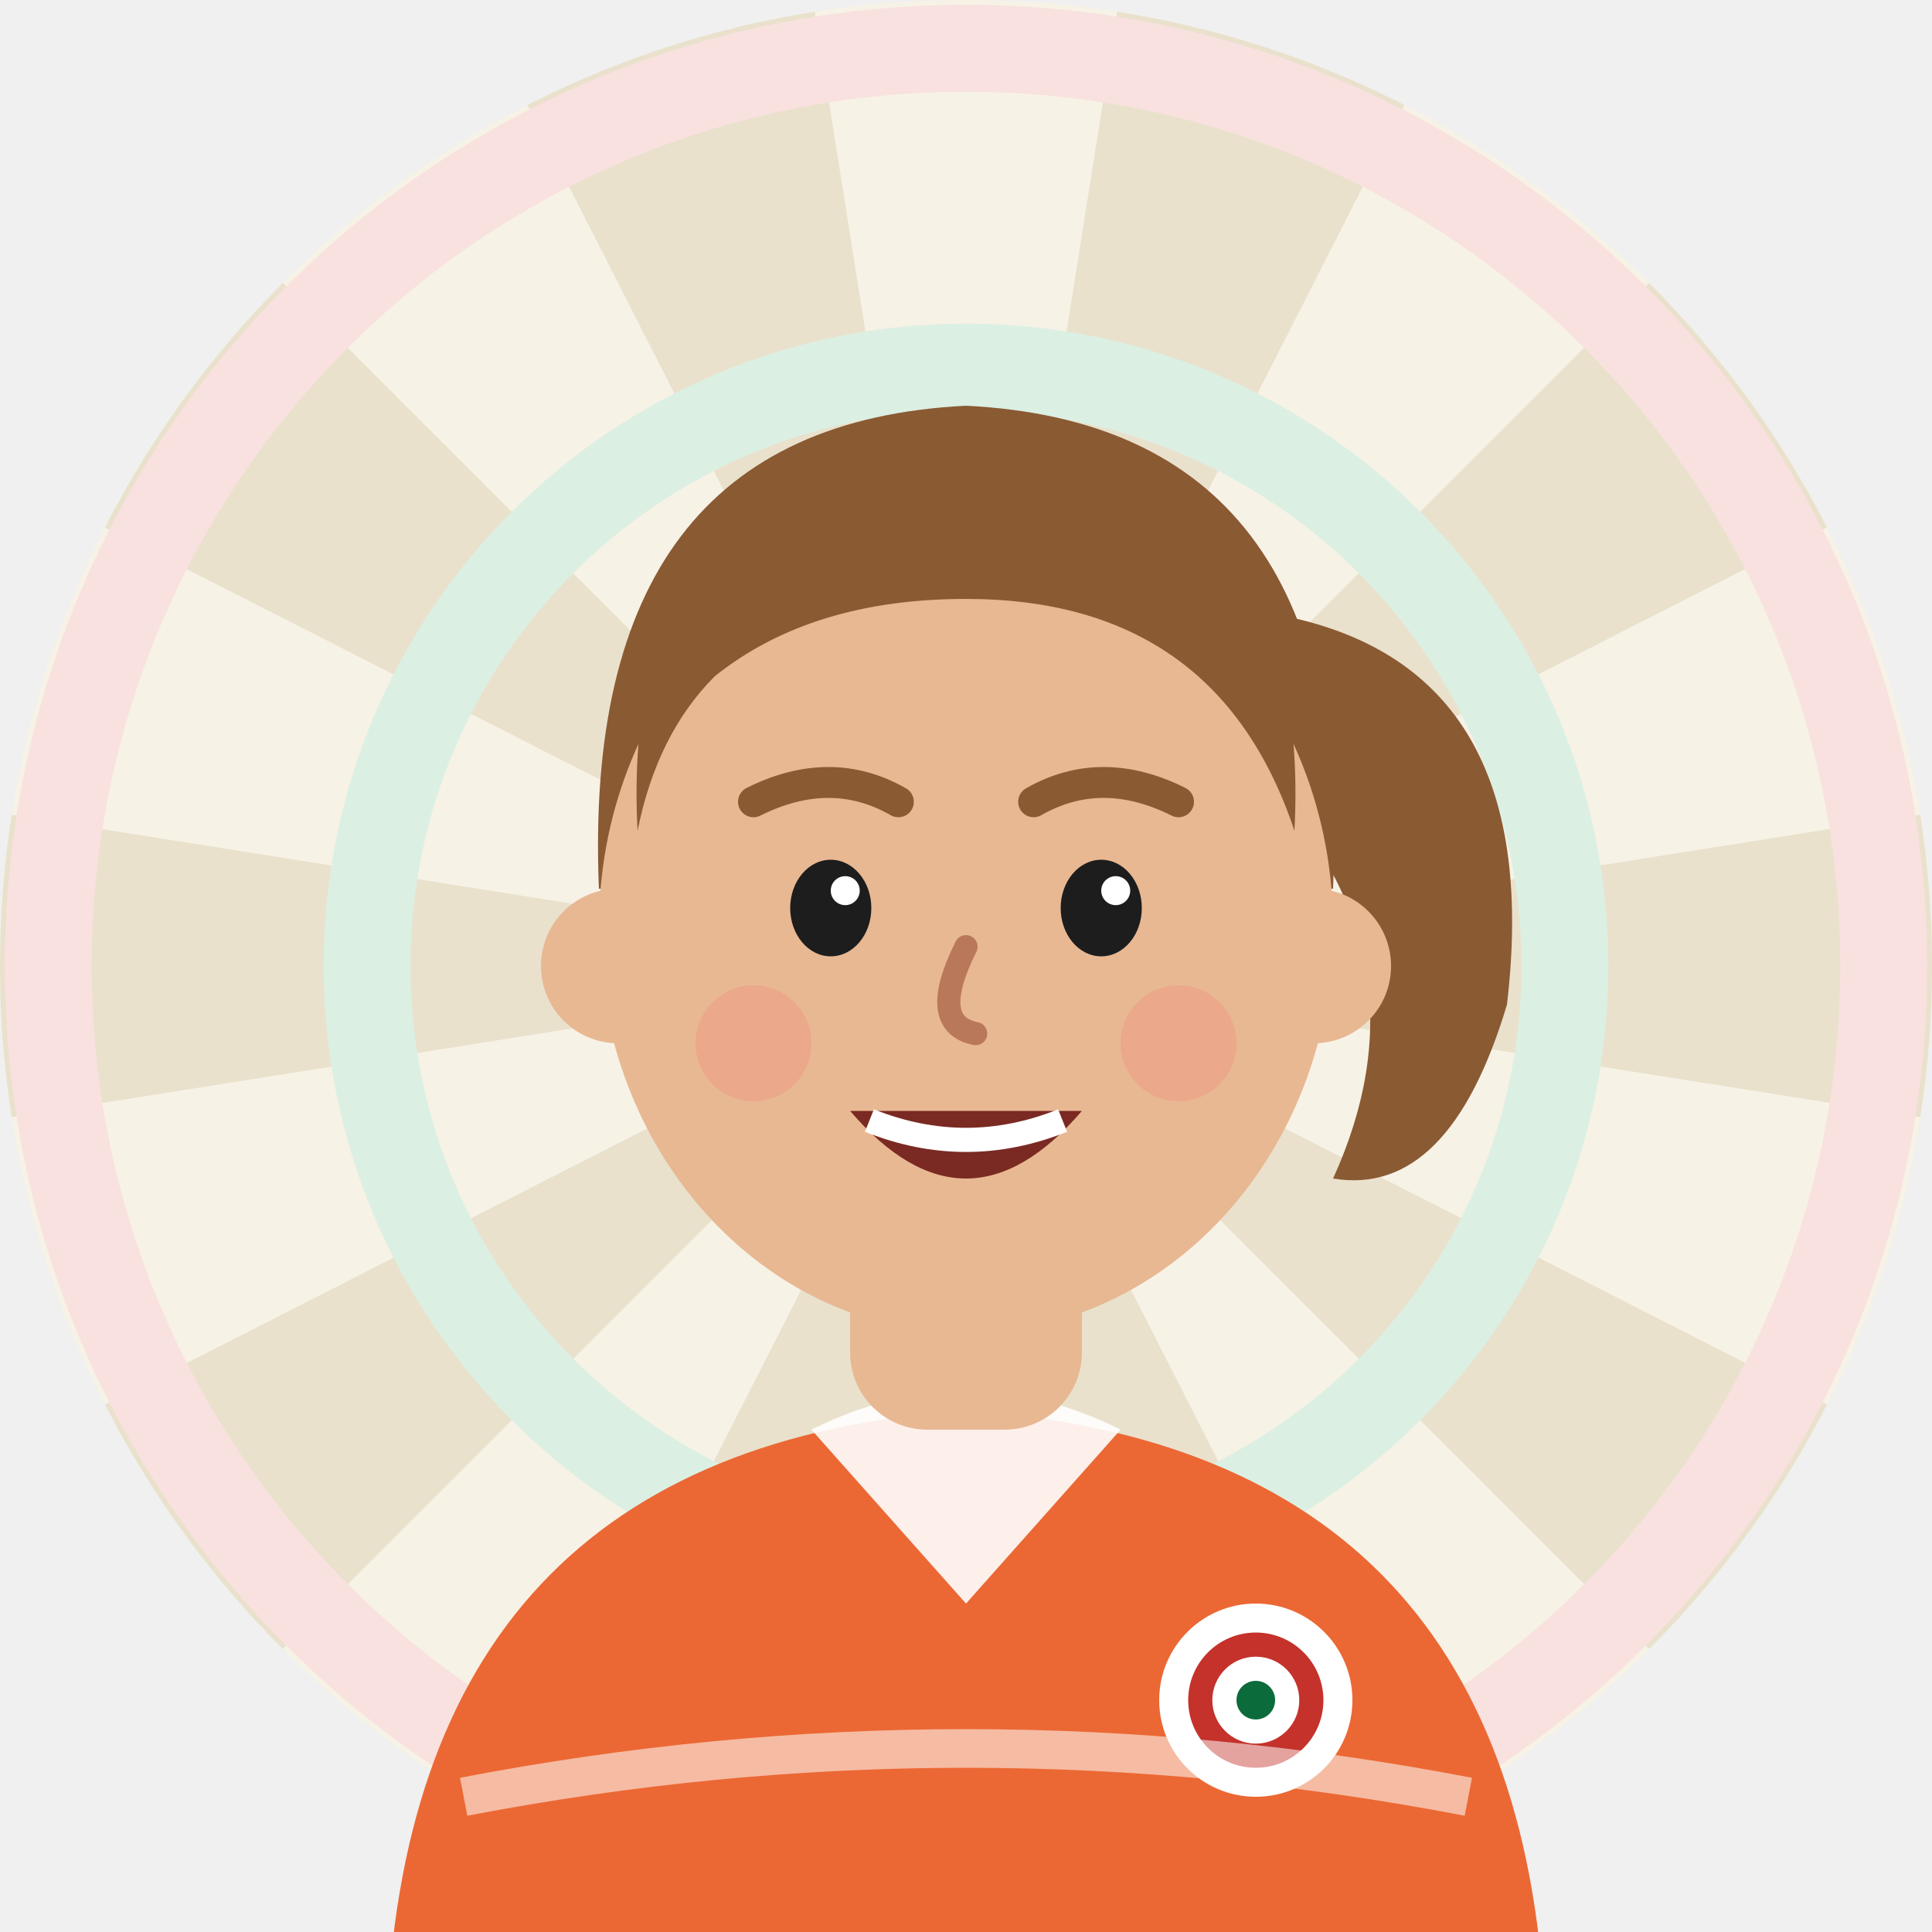
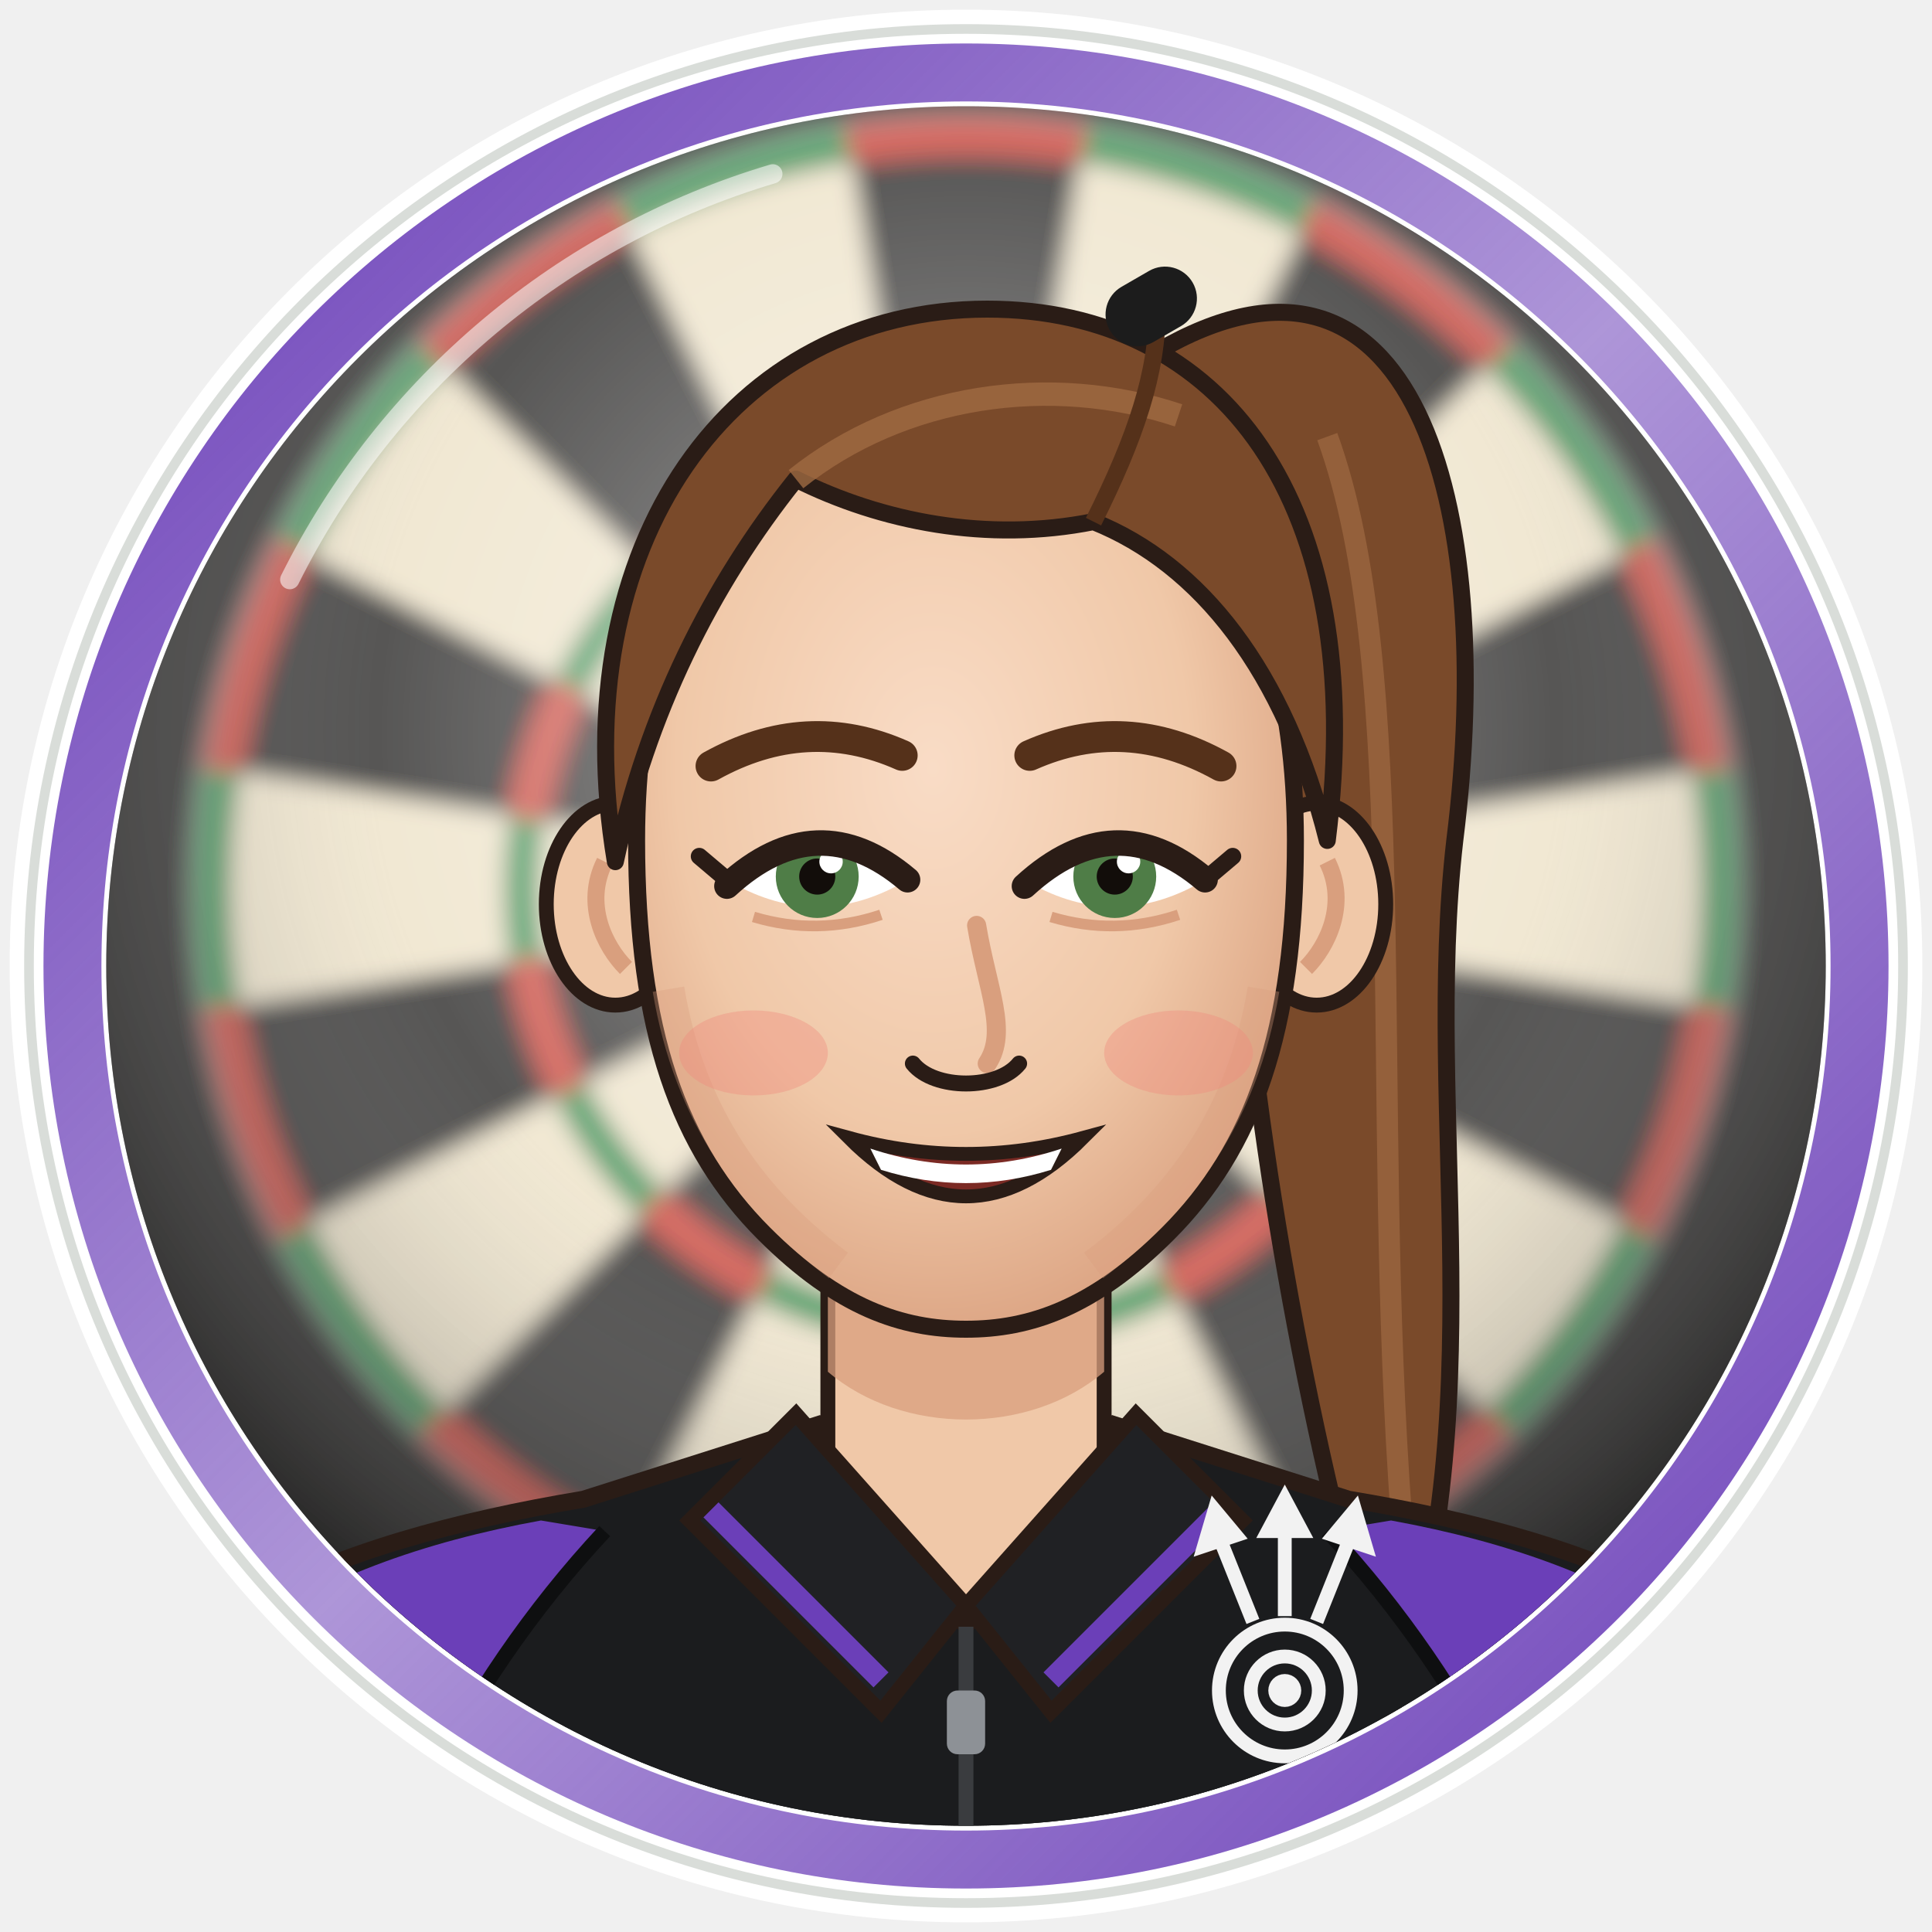
<svg xmlns="http://www.w3.org/2000/svg" viewBox="0 0 200 200" width="200" height="200">
-   <clipPath id="c11">
-     <circle cx="100" cy="100" r="100" />
-   </clipPath>
-   <g clip-path="url(#c11)">
-     <rect x="0" y="0" width="200" height="200" fill="#f4efe2" />
-     <path d="M100,100 L76.5,-48.2 L123.5,-48.2 Z" fill="#f7f2e6" />
-     <path d="M100,100 L123.5,-48.2 L168.1,-33.7 Z" fill="#e9e1cc" />
-     <path d="M100,100 L168.1,-33.7 L206.1,-6.1 Z" fill="#f7f2e6" />
-     <path d="M100,100 L206.1,-6.1 L233.7,31.9 Z" fill="#e9e1cc" />
-     <path d="M100,100 L233.7,31.9 L248.2,76.5 Z" fill="#f7f2e6" />
-     <path d="M100,100 L248.2,76.5 L248.2,123.5 Z" fill="#e9e1cc" />
-     <path d="M100,100 L248.2,123.5 L233.7,168.1 Z" fill="#f7f2e6" />
-     <path d="M100,100 L233.7,168.1 L206.1,206.1 Z" fill="#e9e1cc" />
-     <path d="M100,100 L206.1,206.1 L168.1,233.7 Z" fill="#f7f2e6" />
-     <path d="M100,100 L168.1,233.7 L123.5,248.2 Z" fill="#e9e1cc" />
-     <path d="M100,100 L123.5,248.2 L76.5,248.2 Z" fill="#f7f2e6" />
-     <path d="M100,100 L76.5,248.2 L31.9,233.7 Z" fill="#e9e1cc" />
-     <path d="M100,100 L31.9,233.7 L-6.1,206.1 Z" fill="#f7f2e6" />
-     <path d="M100,100 L-6.1,206.1 L-33.7,168.1 Z" fill="#e9e1cc" />
-     <path d="M100,100 L-33.7,168.1 L-48.2,123.5 Z" fill="#f7f2e6" />
-     <path d="M100,100 L-48.2,123.5 L-48.2,76.5 Z" fill="#e9e1cc" />
-     <path d="M100,100 L-48.2,76.5 L-33.7,31.9 Z" fill="#f7f2e6" />
-     <path d="M100,100 L-33.7,31.9 L-6.1,-6.1 Z" fill="#e9e1cc" />
-     <path d="M100,100 L-6.1,-6.1 L31.9,-33.7 Z" fill="#f7f2e6" />
-     <path d="M100,100 L31.9,-33.7 L76.5,-48.2 Z" fill="#e9e1cc" />
-     <circle cx="100" cy="100" r="62.0" fill="none" stroke="#dcefe3" stroke-width="9" />
-     <circle cx="100" cy="100" r="95.0" fill="none" stroke="#f8e1df" stroke-width="9" />
+   <defs>
+     <clipPath id="in11">
+       <circle cx="100" cy="100" r="89" />
+     </clipPath>
+     <radialGradient id="glow11" cx="50%" cy="38%" r="55%">
+       <stop offset="0" stop-color="#fff" stop-opacity=".55" />
+       <stop offset=".55" stop-color="#fff" stop-opacity=".12" />
+       <stop offset="1" stop-color="#000" stop-opacity=".45" />
+     </radialGradient>
+     <radialGradient id="sk11" cx="45%" cy="40%" r="65%">
+       <stop offset="0" stop-color="#f9dcc6" />
+       <stop offset=".6" stop-color="#f0c8a8" />
+       <stop offset="1" stop-color="#d99f7e" />
+     </radialGradient>
+     <linearGradient id="rim11" x1="0" y1="0" x2="1" y2="1">
+       <stop offset="0" stop-color="#6b3fb8" />
+       <stop offset=".5" stop-color="#6b3fb8" stop-opacity=".55" />
+       <stop offset="1" stop-color="#6b3fb8" />
+     </linearGradient>
+     <filter id="bl11" x="-5%" y="-5%" width="110%" height="110%">
+       <feGaussianBlur stdDeviation="1.1" />
+     </filter>
+   </defs>
+   <circle cx="100" cy="100" r="99" fill="#ffffff" />
+   <circle cx="100" cy="100" r="97" fill="none" stroke="#d9ddd9" stroke-width="1" />
+   <circle cx="100" cy="100" r="92.5" fill="none" stroke="url(#rim11)" stroke-width="6" />
+   <g clip-path="url(#in11)">
+     <g filter="url(#bl11)" opacity=".92">
+       <circle cx="100" cy="92" r="100.0" fill="#151716" />
+       <path d="M100,92 L88.11,16.94 A76.0,76.0 0 0 1 111.89,16.94 Z" fill="#1c1c1c" />
+       <path d="M88.11,16.94 L87.49,12.98 A80,80 0 0 1 112.51,12.98 L111.89,16.94 A76.0,76.0 0 0 0 88.11,16.94 Z" fill="#c8392f" />
+       <path d="M93.12,48.54 L92.49,44.59 A48.0,48.0 0 0 1 107.51,44.59 L106.88,48.54 A44.0,44.0 0 0 0 93.12,48.54 Z" fill="#c8392f" />
+       <path d="M100,92 L111.89,16.94 A76.0,76.0 0 0 1 134.50,24.28 Z" fill="#eee3c8" />
+       <path d="M111.89,16.94 L112.51,12.98 A80,80 0 0 1 136.32,20.72 L134.50,24.28 A76.0,76.0 0 0 0 111.89,16.94 Z" fill="#2e8b4c" />
+       <path d="M106.88,48.54 L107.51,44.59 A48.0,48.0 0 0 1 121.79,49.23 L119.98,52.80 A44.0,44.0 0 0 0 106.88,48.54 Z" fill="#2e8b4c" />
+       <path d="M100,92 L134.50,24.28 A76.0,76.0 0 0 1 153.74,38.26 Z" fill="#1c1c1c" />
+       <path d="M134.50,24.28 L136.32,20.72 A80,80 0 0 1 156.57,35.43 L153.74,38.26 A76.0,76.0 0 0 0 134.50,24.28 Z" fill="#c8392f" />
+       <path d="M119.98,52.80 L121.79,49.23 A48.0,48.0 0 0 1 133.94,58.06 L131.11,60.89 A44.0,44.0 0 0 0 119.98,52.80 Z" fill="#c8392f" />
+       <path d="M100,92 L153.74,38.26 A76.0,76.0 0 0 1 167.72,57.50 Z" fill="#eee3c8" />
+       <path d="M153.74,38.26 L156.57,35.43 A80,80 0 0 1 171.28,55.68 L167.72,57.50 A76.0,76.0 0 0 0 153.74,38.26 Z" fill="#2e8b4c" />
+       <path d="M131.11,60.89 L133.94,58.06 A48.0,48.0 0 0 1 142.77,70.21 L139.20,72.02 A44.0,44.0 0 0 0 131.11,60.89 Z" fill="#2e8b4c" />
+       <path d="M100,92 L167.72,57.50 A76.0,76.0 0 0 1 175.06,80.11 Z" fill="#1c1c1c" />
+       <path d="M167.72,57.50 L171.28,55.68 A80,80 0 0 1 179.02,79.49 L175.06,80.11 A76.0,76.0 0 0 0 167.72,57.50 Z" fill="#c8392f" />
+       <path d="M139.20,72.02 L142.77,70.21 A48.0,48.0 0 0 1 147.41,84.49 L143.46,85.12 A44.0,44.0 0 0 0 139.20,72.02 Z" fill="#c8392f" />
+       <path d="M100,92 L175.06,80.11 A76.0,76.0 0 0 1 175.06,103.89 Z" fill="#eee3c8" />
+       <path d="M175.06,80.11 L179.02,79.49 A80,80 0 0 1 179.02,104.51 L175.06,103.89 A76.0,76.0 0 0 0 175.06,80.11 Z" fill="#2e8b4c" />
+       <path d="M143.46,85.12 L147.41,84.49 A48.0,48.0 0 0 1 147.41,99.51 L143.46,98.88 A44.0,44.0 0 0 0 143.46,85.12 Z" fill="#2e8b4c" />
+       <path d="M100,92 L175.06,103.89 A76.0,76.0 0 0 1 167.72,126.50 Z" fill="#1c1c1c" />
+       <path d="M175.06,103.89 L179.02,104.51 A80,80 0 0 1 171.28,128.32 L167.72,126.50 A76.0,76.0 0 0 0 175.06,103.89 Z" fill="#c8392f" />
+       <path d="M143.46,98.88 L147.41,99.51 A48.0,48.0 0 0 1 142.77,113.79 L139.20,111.98 A44.0,44.0 0 0 0 143.46,98.88 Z" fill="#c8392f" />
+       <path d="M100,92 L167.72,126.50 A76.0,76.0 0 0 1 153.74,145.74 Z" fill="#eee3c8" />
+       <path d="M167.72,126.50 L171.28,128.32 A80,80 0 0 1 156.57,148.57 L153.74,145.74 A76.0,76.0 0 0 0 167.72,126.50 Z" fill="#2e8b4c" />
+       <path d="M139.20,111.98 L142.77,113.79 A48.0,48.0 0 0 1 133.94,125.94 L131.11,123.11 A44.0,44.0 0 0 0 139.20,111.98 Z" fill="#2e8b4c" />
+       <path d="M100,92 L153.74,145.74 A76.0,76.0 0 0 1 134.50,159.72 Z" fill="#1c1c1c" />
+       <path d="M153.74,145.74 L156.57,148.57 A80,80 0 0 1 136.32,163.28 L134.50,159.72 A76.0,76.0 0 0 0 153.74,145.74 Z" fill="#c8392f" />
+       <path d="M131.11,123.11 L133.94,125.94 A48.0,48.0 0 0 1 121.79,134.77 L119.98,131.20 A44.0,44.0 0 0 0 131.11,123.11 Z" fill="#c8392f" />
+       <path d="M100,92 L134.50,159.72 A76.0,76.0 0 0 1 111.89,167.06 Z" fill="#eee3c8" />
+       <path d="M134.50,159.72 L136.32,163.28 A80,80 0 0 1 112.51,171.02 L111.89,167.06 A76.0,76.0 0 0 0 134.50,159.72 Z" fill="#2e8b4c" />
+       <path d="M119.98,131.20 L121.79,134.77 A48.0,48.0 0 0 1 107.51,139.41 L106.88,135.46 A44.0,44.0 0 0 0 119.98,131.20 Z" fill="#2e8b4c" />
+       <path d="M100,92 L111.89,167.06 A76.0,76.0 0 0 1 88.11,167.06 Z" fill="#1c1c1c" />
+       <path d="M111.89,167.06 L112.51,171.02 A80,80 0 0 1 87.49,171.02 L88.11,167.06 A76.0,76.0 0 0 0 111.89,167.06 Z" fill="#c8392f" />
+       <path d="M106.88,135.46 L107.51,139.41 A48.0,48.0 0 0 1 92.49,139.41 L93.12,135.46 A44.0,44.0 0 0 0 106.88,135.46 Z" fill="#c8392f" />
+       <path d="M100,92 L88.11,167.06 A76.0,76.0 0 0 1 65.50,159.72 Z" fill="#eee3c8" />
+       <path d="M88.11,167.06 L87.49,171.02 A80,80 0 0 1 63.68,163.28 L65.50,159.72 A76.0,76.0 0 0 0 88.11,167.06 Z" fill="#2e8b4c" />
+       <path d="M93.12,135.46 L92.49,139.41 A48.0,48.0 0 0 1 78.21,134.77 L80.02,131.20 A44.0,44.0 0 0 0 93.12,135.46 Z" fill="#2e8b4c" />
+       <path d="M100,92 L65.50,159.72 A76.0,76.0 0 0 1 46.26,145.74 Z" fill="#1c1c1c" />
+       <path d="M65.50,159.72 L63.68,163.28 A80,80 0 0 1 43.43,148.57 L46.26,145.74 A76.0,76.0 0 0 0 65.50,159.72 Z" fill="#c8392f" />
+       <path d="M80.02,131.20 L78.21,134.77 A48.0,48.0 0 0 1 66.06,125.94 L68.89,123.11 A44.0,44.0 0 0 0 80.02,131.20 Z" fill="#c8392f" />
+       <path d="M100,92 L46.26,145.74 A76.0,76.0 0 0 1 32.28,126.50 Z" fill="#eee3c8" />
+       <path d="M46.26,145.74 L43.43,148.57 A80,80 0 0 1 28.72,128.32 L32.28,126.50 A76.0,76.0 0 0 0 46.26,145.74 Z" fill="#2e8b4c" />
+       <path d="M68.89,123.11 L66.06,125.94 A48.0,48.0 0 0 1 57.23,113.79 L60.80,111.98 A44.0,44.0 0 0 0 68.89,123.11 Z" fill="#2e8b4c" />
+       <path d="M100,92 L32.28,126.50 A76.0,76.0 0 0 1 24.94,103.89 Z" fill="#1c1c1c" />
+       <path d="M32.28,126.50 L28.72,128.32 A80,80 0 0 1 20.98,104.51 L24.94,103.89 A76.0,76.0 0 0 0 32.28,126.50 Z" fill="#c8392f" />
+       <path d="M60.80,111.98 L57.23,113.79 A48.0,48.0 0 0 1 52.59,99.51 L56.54,98.88 A44.0,44.0 0 0 0 60.80,111.98 Z" fill="#c8392f" />
+       <path d="M100,92 L24.94,103.89 A76.0,76.0 0 0 1 24.94,80.11 Z" fill="#eee3c8" />
+       <path d="M24.94,103.89 L20.98,104.51 A80,80 0 0 1 20.98,79.49 L24.94,80.11 A76.0,76.0 0 0 0 24.94,103.89 Z" fill="#2e8b4c" />
+       <path d="M56.54,98.88 L52.59,99.51 A48.0,48.0 0 0 1 52.59,84.49 L56.54,85.12 A44.0,44.0 0 0 0 56.54,98.88 Z" fill="#2e8b4c" />
+       <path d="M100,92 L24.94,80.11 A76.0,76.0 0 0 1 32.28,57.50 Z" fill="#1c1c1c" />
+       <path d="M24.94,80.11 L20.98,79.49 A80,80 0 0 1 28.72,55.68 L32.28,57.50 A76.0,76.0 0 0 0 24.94,80.11 Z" fill="#c8392f" />
+       <path d="M56.54,85.12 L52.59,84.49 A48.0,48.0 0 0 1 57.23,70.21 L60.80,72.02 A44.0,44.0 0 0 0 56.54,85.12 Z" fill="#c8392f" />
+       <path d="M100,92 L32.28,57.50 A76.0,76.0 0 0 1 46.26,38.26 Z" fill="#eee3c8" />
+       <path d="M32.28,57.50 L28.72,55.68 A80,80 0 0 1 43.43,35.43 L46.26,38.26 A76.0,76.0 0 0 0 32.28,57.50 Z" fill="#2e8b4c" />
+       <path d="M60.80,72.02 L57.23,70.21 A48.0,48.0 0 0 1 66.06,58.06 L68.89,60.89 A44.0,44.0 0 0 0 60.80,72.02 Z" fill="#2e8b4c" />
+       <path d="M100,92 L46.26,38.26 A76.0,76.0 0 0 1 65.50,24.28 Z" fill="#1c1c1c" />
+       <path d="M46.26,38.26 L43.43,35.43 A80,80 0 0 1 63.68,20.72 L65.50,24.28 A76.0,76.0 0 0 0 46.26,38.26 Z" fill="#c8392f" />
+       <path d="M68.89,60.89 L66.06,58.06 A48.0,48.0 0 0 1 78.21,49.23 L80.02,52.80 A44.0,44.0 0 0 0 68.89,60.89 Z" fill="#c8392f" />
+       <path d="M100,92 L65.50,24.28 A76.0,76.0 0 0 1 88.11,16.94 Z" fill="#eee3c8" />
+       <path d="M65.50,24.28 L63.68,20.72 A80,80 0 0 1 87.49,12.98 L88.11,16.94 A76.0,76.0 0 0 0 65.50,24.28 Z" fill="#2e8b4c" />
+       <path d="M80.02,52.80 L78.21,49.23 A48.0,48.0 0 0 1 92.49,44.59 L93.12,48.54 A44.0,44.0 0 0 0 80.02,52.80 Z" fill="#2e8b4c" />
+       <circle cx="100" cy="92" r="7.2" fill="#2e8b4c" />
+       <circle cx="100" cy="92" r="3.2" fill="#c8392f" />
+       <circle cx="100" cy="92" r="80.0" fill="none" stroke="#9aa09c" stroke-width="0.8" opacity=".6" />
+     </g>
+     <rect x="0" y="0" width="200" height="200" fill="#e9e4d6" opacity=".10" />
+     <rect x="0" y="0" width="200" height="200" fill="url(#glow11)" />
+     <g transform="translate(100 98) scale(1.1) translate(-100 -96)">
+       <path d="M118 40 C142 26 150 54 146 86 C143 112 150 140 140 168 C134 150 128 120 126 96 C124 76 122 56 118 40 Z" fill="#7a4a2a" stroke="#2a1c16" stroke-width="1.6" />
+       <path d="M134 48 C142 70 138 110 141 150" stroke="#a06a42" stroke-width="2" fill="none" opacity=".7" />
+       <path d="M14 200 L16 178 C20 160 40 152 64 148 L86 141 L100 158 L114 141 L136 148 C160 152 180 160 184 178 L186 200 Z" fill="#1b1c1e" stroke="#2a1c16" stroke-width="1.6" />
+       <path d="M16 186 C20 164 38 154 60 150 L66 151 C52 166 44 184 40 200 L14 200 Z" fill="#6b3fb8" />
+       <path d="M184 186 C180 164 162 154 140 150 L134 151 C148 166 156 184 160 200 L186 200 Z" fill="#6b3fb8" />
+       <path d="M40 200 C44 184 52 166 66 151" stroke="#0e0f10" stroke-width="1.4" fill="none" />
+       <path d="M160 200 C156 184 148 166 134 151" stroke="#0e0f10" stroke-width="1.4" fill="none" />
+       <path d="M87 118 L87 146 L100 160 L113 146 L113 118 Z" fill="#f0c8a8" stroke="#2a1c16" stroke-width="1.4" />
+       <path d="M87 124 C94 134 106 134 113 124 L113 136 C106 142 94 142 87 136 Z" fill="#d99f7e" opacity=".75" />
+       <path d="M84 140 L74 150 L92 168 L100 158 Z" fill="#202124" stroke="#2a1c16" stroke-width="1.4" />
+       <path d="M116 140 L126 150 L108 168 L100 158 Z" fill="#202124" stroke="#2a1c16" stroke-width="1.4" />
+       <path d="M76 149 L92 165" stroke="#6b3fb8" stroke-width="2" />
+       <path d="M124 149 L108 165" stroke="#6b3fb8" stroke-width="2" />
+       <path d="M100 160 L100 196" stroke="#3a3c3f" stroke-width="1.4" />
+       <rect x="98.2" y="166" width="3.6" height="6" rx="1" fill="#8d9196" />
+       <g transform="translate(130 166)" fill="none" stroke="#f2f2f2" stroke-width="1.3">
+         <circle r="6.2" />
+         <circle r="3.2" />
+         <circle r="0.9" fill="#f2f2f2" />
+         <path d="M0 -7 L0 -15 M-3 -6.5 L-6 -14 M3 -6.5 L6 -14" />
+         <path d="M-1.6 -15 L0 -18 L1.6 -15 Z M-7.6 -13.6 L-6.6 -17 L-4.6 -14.6 Z M7.6 -13.6 L6.6 -17 L4.6 -14.6 Z" fill="#f2f2f2" />
+       </g>
+       <ellipse cx="67" cy="92" rx="6.5" ry="9.5" fill="#f0c8a8" stroke="#2a1c16" stroke-width="1.4" />
+       <ellipse cx="133" cy="92" rx="6.5" ry="9.5" fill="#f0c8a8" stroke="#2a1c16" stroke-width="1.4" />
+       <path d="M66 88 C64 92 66 96 68 98" stroke="#d99f7e" stroke-width="1.6" fill="none" />
+       <path d="M134 88 C136 92 134 96 132 98" stroke="#d99f7e" stroke-width="1.6" fill="none" />
+       <path d="M69 86 C69 58 83 44 100 44 C117 44 131 58 131 86 C131 104 127 115 119 123 C112 130 106 132 100 132 C94 132 88 130 81 123 C73 115 69 104 69 86 Z" fill="url(#sk11)" stroke="#2a1c16" stroke-width="1.6" />
+       <path d="M72 100 C74 112 80 120 88 126" stroke="#d99f7e" stroke-width="3" fill="none" opacity=".35" />
+       <path d="M128 100 C126 112 120 120 112 126" stroke="#d99f7e" stroke-width="3" fill="none" opacity=".35" />
+       <ellipse cx="80" cy="106" rx="7" ry="4" fill="#ee8a7c" opacity="0.38" />
+       <ellipse cx="120" cy="106" rx="7" ry="4" fill="#ee8a7c" opacity="0.38" />
+       <path d="M78 90 Q86 83.5 94 90 Q86 94.5 78 90 Z" fill="#fff" />
+       <circle cx="86" cy="89.4" r="3.9" fill="#4f7d47" />
+       <circle cx="86" cy="89.4" r="1.7" fill="#120d0a" />
+       <circle cx="87.3" cy="88" r="1.1" fill="#fff" />
+       <path d="M77.5 90.3 Q86 82.5 94.5 89.7" stroke="#2a1c16" stroke-width="2.4" fill="none" stroke-linecap="round" />
+       <path d="M80 93.2 Q86 95 92 93" stroke="#d99f7e" stroke-width="1" fill="none" />
+       <path d="M77.5 89.7 l-2.6 -2.2" stroke="#2a1c16" stroke-width="1.6" stroke-linecap="round" />
+       <path d="M106 90 Q114 83.5 122 90 Q114 94.5 106 90 Z" fill="#fff" />
+       <circle cx="114" cy="89.4" r="3.9" fill="#4f7d47" />
+       <circle cx="114" cy="89.4" r="1.7" fill="#120d0a" />
+       <circle cx="115.3" cy="88" r="1.1" fill="#fff" />
+       <path d="M105.5 90.3 Q114 82.5 122.5 89.7" stroke="#2a1c16" stroke-width="2.4" fill="none" stroke-linecap="round" />
+       <path d="M108 93.2 Q114 95 120 93" stroke="#d99f7e" stroke-width="1" fill="none" />
+       <path d="M122.5 89.7 l2.6 -2.2" stroke="#2a1c16" stroke-width="1.6" stroke-linecap="round" />
+       <path d="M76 79 Q85 74 94 78" stroke="#55311a" stroke-width="2.9" fill="none" stroke-linecap="round" />
+       <path d="M106 78 Q115 74 124 79" stroke="#55311a" stroke-width="2.9" fill="none" stroke-linecap="round" />
+       <path d="M101 94 C102 100 104 104 102 107" stroke="#d99f7e" stroke-width="1.8" fill="none" stroke-linecap="round" />
+       <path d="M95 107 C97 109.5 103 109.5 105 107" stroke="#2a1c16" stroke-width="1.5" fill="none" stroke-linecap="round" />
+       <path d="M89 114 Q100 125 111 114 Q100 117 89 114 Z" fill="#7b2a24" stroke="#2a1c16" stroke-width="1.3" />
+       <path d="M91 115 Q100 118 109 115 L108 117 Q100 119.5 92 117 Z" fill="#fff" />
+       <path d="M67 88 C62 58 78 36 102 36 C124 36 138 54 134 86 C130 70 122 60 112 56 C102 58 92 56 84 52 C76 62 70 74 67 88 Z" fill="#7a4a2a" stroke="#2a1c16" stroke-width="1.6" stroke-linejoin="round" />
+       <path d="M84 52 C94 44 108 42 120 46" stroke="#a06a42" stroke-width="2.2" fill="none" opacity=".8" />
+       <path d="M112 56 C116 48 118 42 118 36" stroke="#55311a" stroke-width="1.6" fill="none" />
+       <rect x="113" y="33" width="9" height="6" rx="3" fill="#1c1c1c" transform="rotate(-30 117 36)" />
+     </g>
  </g>
-   <path d="M62 92 Q60 44 100 42 Q140 44 138 92 Z" fill="#8a5a33" />
-   <path d="M134 64 Q160 70 156 104 Q150 124 138 122 Q148 100 132 82 Z" fill="#8a5a33" />
-   <path d="M40 210 Q42 150 100 146 Q158 150 160 210 Z" fill="#eb6834" />
-   <path d="M84 148 L100 166 L116 148 Q108 144 100 144 Q92 144 84 148 Z" fill="#fff" opacity=".9" />
-   <g transform="translate(130 176)">
-     <circle r="10" fill="#fff" />
-     <circle r="7" fill="#c4322b" />
-     <circle r="4.5" fill="#fff" />
-     <circle r="2" fill="#0b6b3a" />
-   </g>
-   <path d="M48 186 Q100 176 152 186" stroke="#fff" stroke-width="4" fill="none" opacity=".55" />
-   <rect x="88" y="124" width="24" height="24" rx="8" fill="#e8b893" />
-   <circle cx="64" cy="100" r="8" fill="#e8b893" />
-   <circle cx="136" cy="100" r="8" fill="#e8b893" />
-   <ellipse cx="100" cy="96" rx="38" ry="42" fill="#e8b893" />
-   <circle cx="78" cy="108" r="6" fill="#f08a7a" opacity=".35" />
-   <circle cx="122" cy="108" r="6" fill="#f08a7a" opacity=".35" />
-   <ellipse cx="86" cy="94" rx="4.2" ry="5" fill="#1d1d1d" />
-   <ellipse cx="114" cy="94" rx="4.2" ry="5" fill="#1d1d1d" />
-   <circle cx="87.5" cy="92.2" r="1.5" fill="#fff" />
-   <circle cx="115.5" cy="92.2" r="1.5" fill="#fff" />
-   <path d="M78 83 Q86 79 93 83" stroke="#8a5a33" stroke-width="3.2" fill="none" stroke-linecap="round" />
-   <path d="M107 83 Q114 79 122 83" stroke="#8a5a33" stroke-width="3.2" fill="none" stroke-linecap="round" />
-   <path d="M100 98 Q96 106 101 107" stroke="#b9785a" stroke-width="2.4" fill="none" stroke-linecap="round" />
-   <path d="M88 115 Q100 129 112 115 Z" fill="#7a2a22" />
-   <path d="M90 116 Q100 120 110 116" stroke="#fff" stroke-width="2.5" fill="none" />
-   <path d="M66 86 Q64 48 100 46 Q136 48 134 86 Q126 62 100 62 Q84 62 74 70 Q68 76 66 86 Z" fill="#8a5a33" />
+   <path d="M30 60 A82 82 0 0 1 80 18" stroke="#fff" stroke-width="2" fill="none" opacity=".55" stroke-linecap="round" />
</svg>
